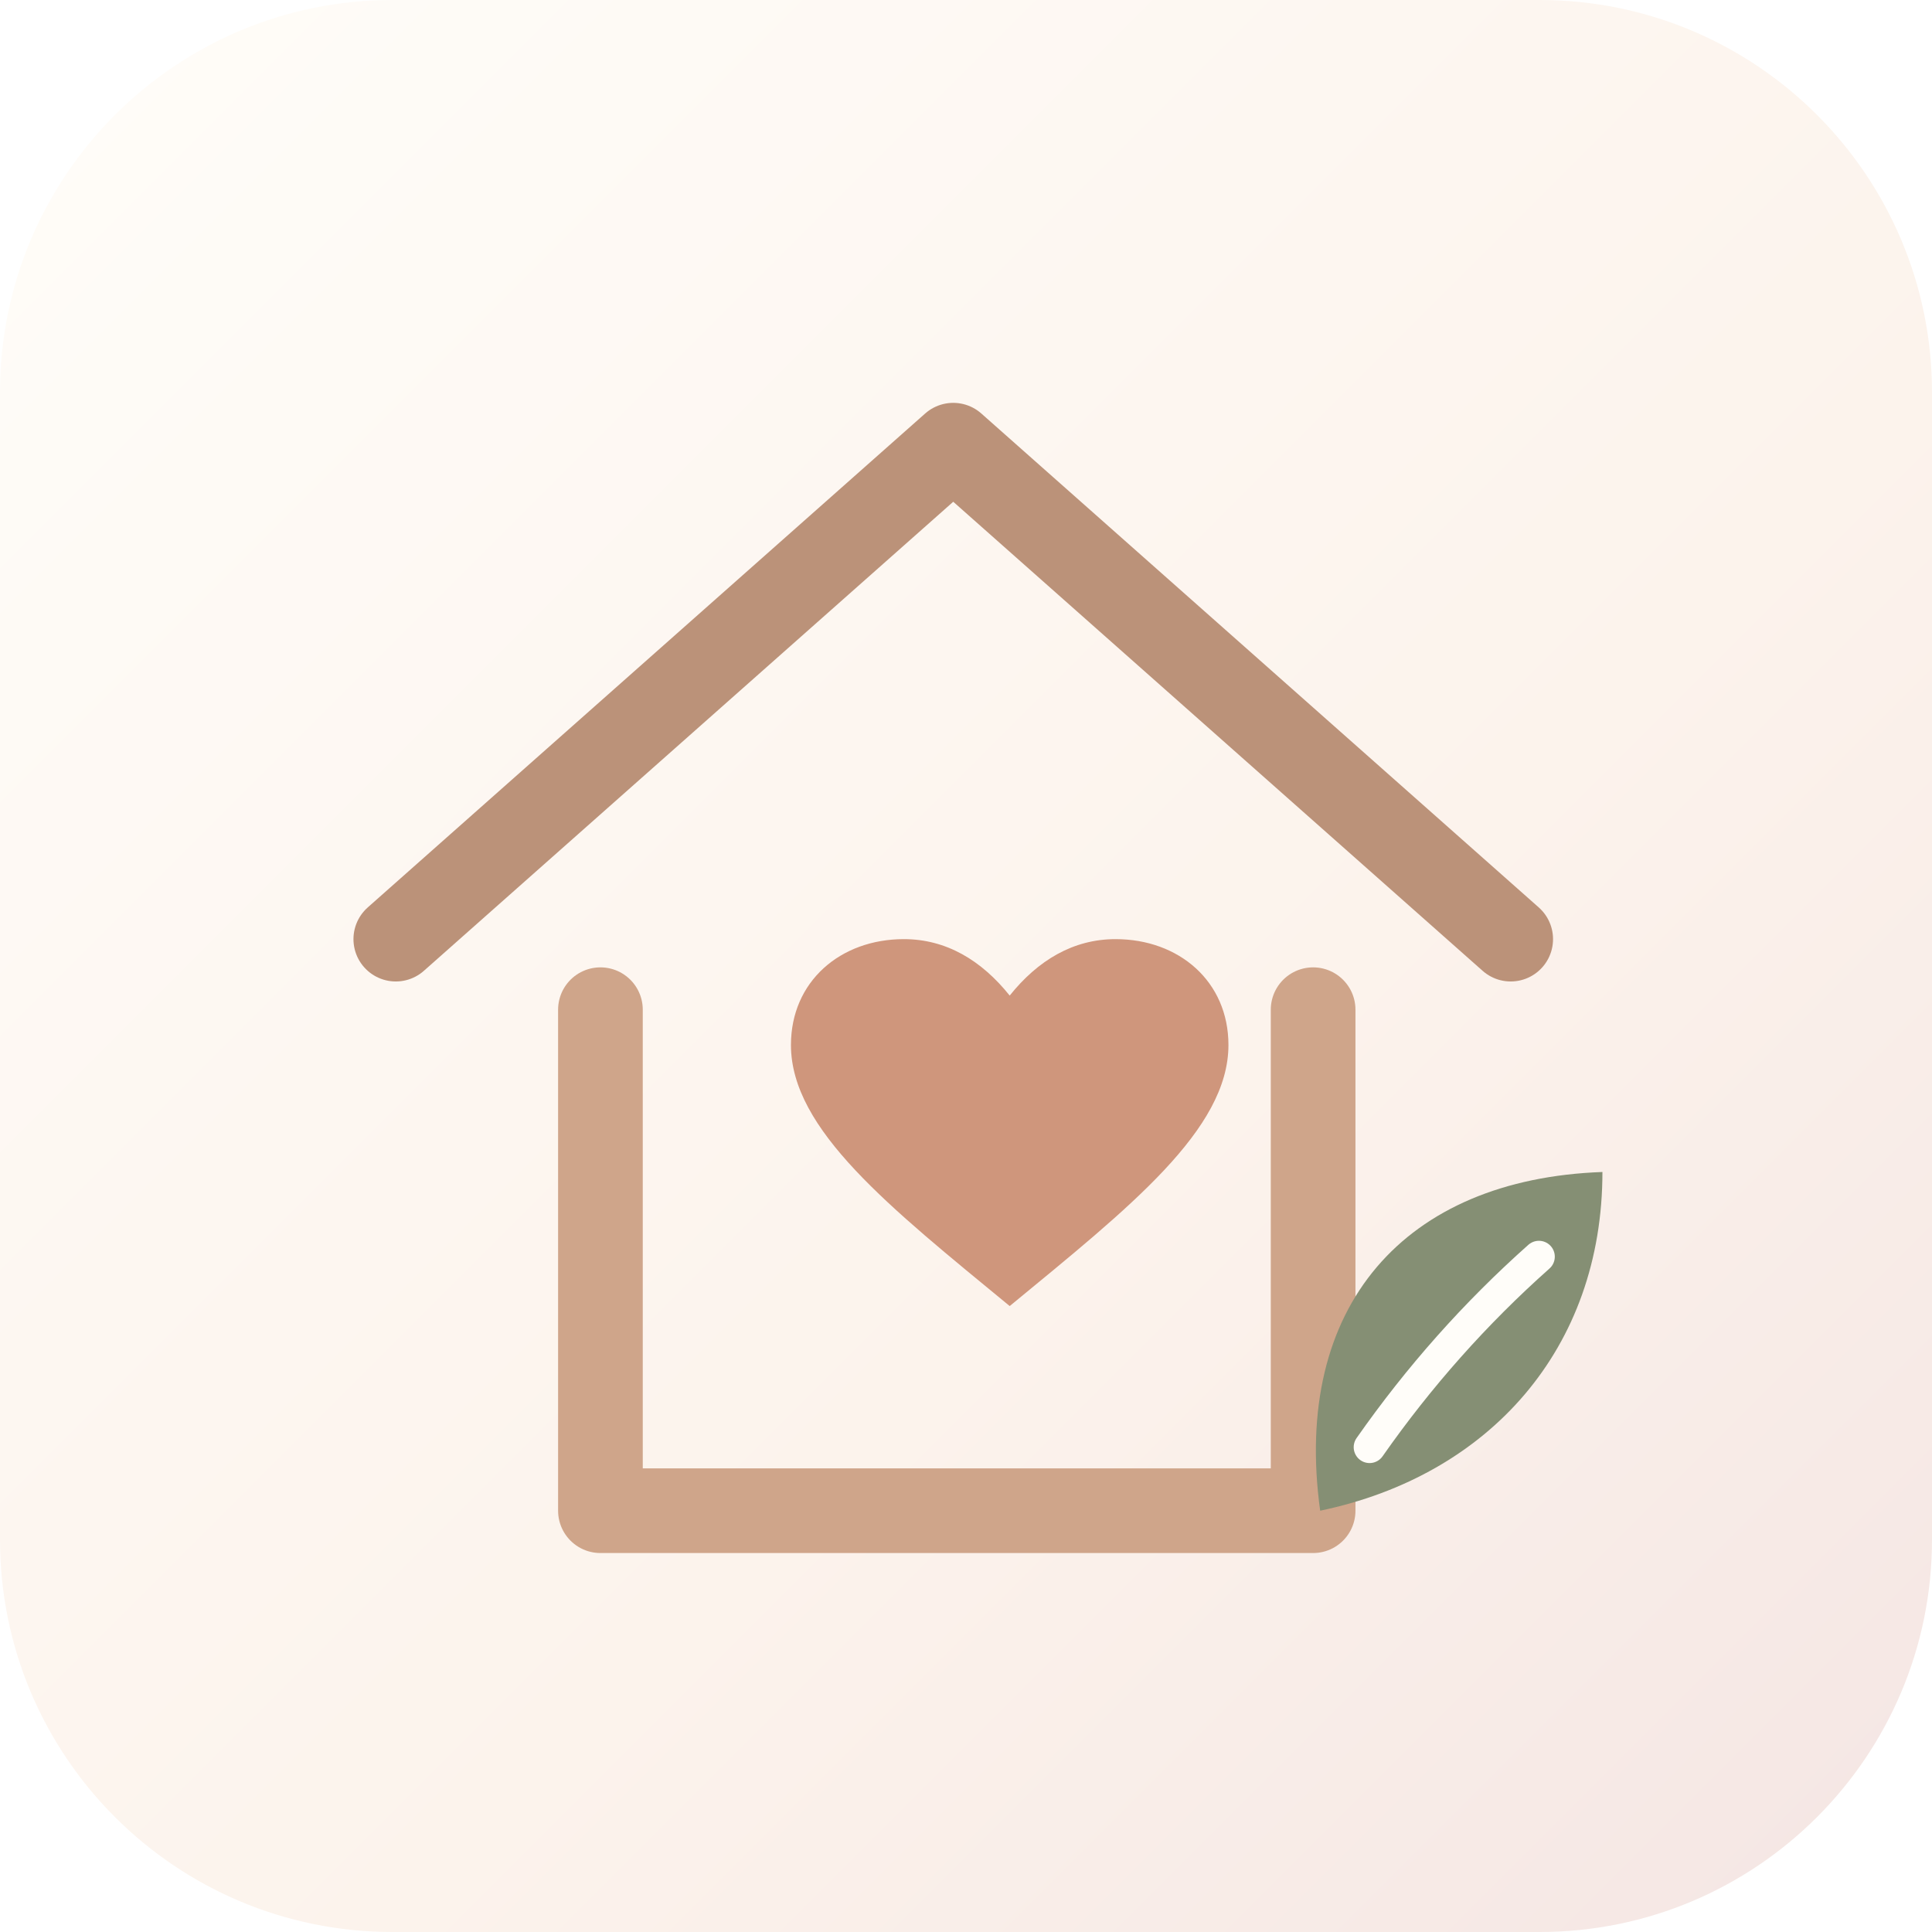
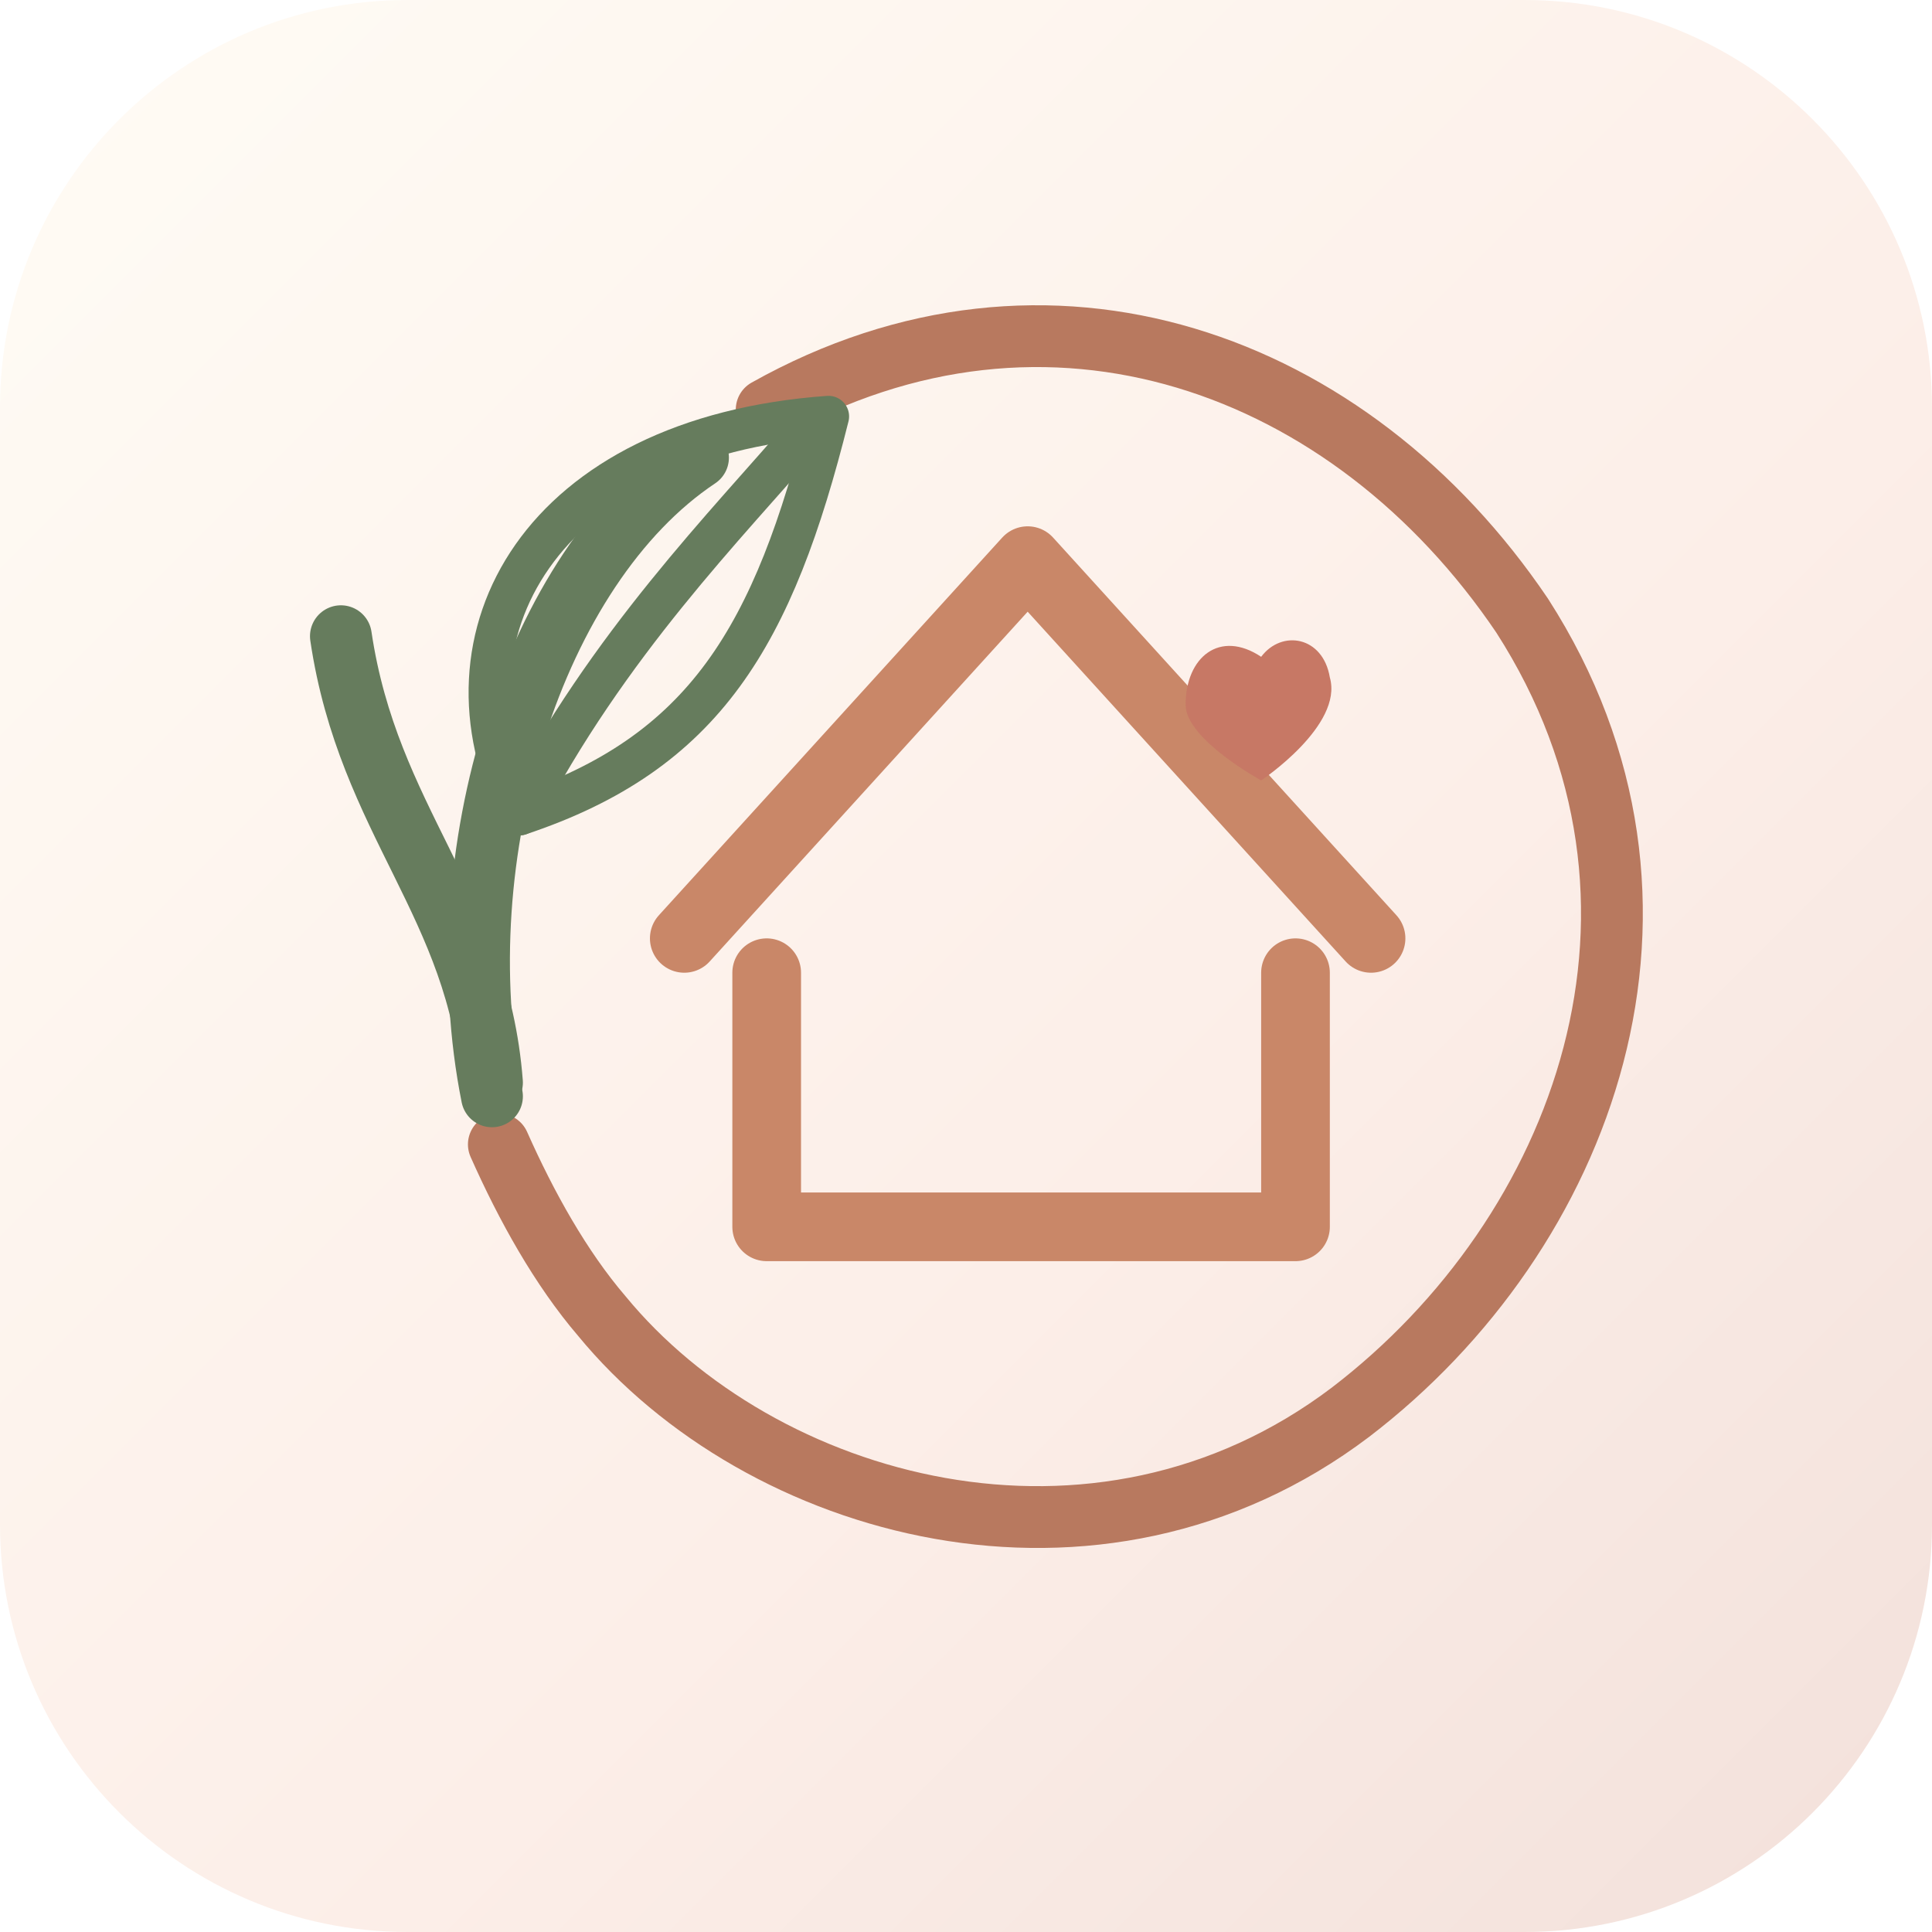
<svg xmlns="http://www.w3.org/2000/svg" viewBox="0 0 512 512">
  <defs>
-     <linearGradient id="iconBg" x1="0" y1="0" x2="1" y2="1">
-       <stop offset="0" stop-color="#fffdf9" />
-       <stop offset=".6" stop-color="#fcf3ec" />
-       <stop offset="1" stop-color="#f4e5e3" />
+     <linearGradient id="soft" x1="0" y1="0" x2="1" y2="1">
+       <stop stop-color="#FFFCF5" />
+       <stop offset=".60" stop-color="#FCEEE8" />
+       <stop offset="1" stop-color="#F2E0DA" />
    </linearGradient>
  </defs>
-   <rect width="512" height="512" rx="104" fill="url(#iconBg)" />
-   <g transform="translate(17 17) scale(1.87)">
-     <g fill="none" stroke-linecap="round" stroke-linejoin="round">
-       <path d="M47 124 126 54 205 124" stroke="#bb9279" stroke-width="12" />
-       <path d="M76 134 V205 H177 V134" stroke="#cfa58a" stroke-width="12" />
+   <rect width="512" height="512" rx="108" fill="url(#soft)" />
+   <g transform="translate(23 23) scale(1.82)">
+     <g fill="none" stroke="#B8795F" stroke-width="9" stroke-linecap="round" stroke-linejoin="round">
+       <path d="M99 47 C140 24 184 40 209 77 C236 119 218 167 184 193 C147 221 98 207 75 179 C69 172 64 163 60 154" />
    </g>
-     <path d="M103 139 C103 130 110 124 119 124 C125 124 130 127 134 132 C138 127 143 124 149 124 C158 124 165 130 165 139 C165 151 151 162 134 176 C117 162 103 151 103 139Z" fill="#cf967c" />
-     <path d="M178 205 C174 176 190 158 218 157 C218 182 202 200 178 205Z" fill="#858f74" />
-     <path d="M185 196 C192 186 200 177 209 169" fill="none" stroke="#fffdf9" stroke-width="4.5" stroke-linecap="round" />
+     <g fill="none" stroke="#C98768" stroke-width="10" stroke-linecap="round" stroke-linejoin="round">
+       <path d="M87 124 L137 69 L187 124" />
+       <path d="M99 129 V166 H176 V129" />
+     </g>
+     <g fill="#C77865">
+       <path d="M160 90 C160 83 165 79 171 83 C174 79 180 80 181 86 C183 93 171 101 171 101 C171 101 160 95 160 90 Z" />
+     </g>
+     <g fill="none" stroke="#667C5D" stroke-linecap="round" stroke-linejoin="round">
+       <g stroke-width="9">
+         <path d="M59 147 C52 112 65 70 89 54" />
+         <path d="M59 145 C57 119 41 107 37 80" />
+       </g>
+       <g stroke-width="6">
+         <path d="M63 106 C50 80 66 51 108 48 C100 80 90 97 63 106 Z" />
+         <path d="M63 106 C76 81 93 64 105 50" />
+       </g>
+     </g>
  </g>
</svg>
